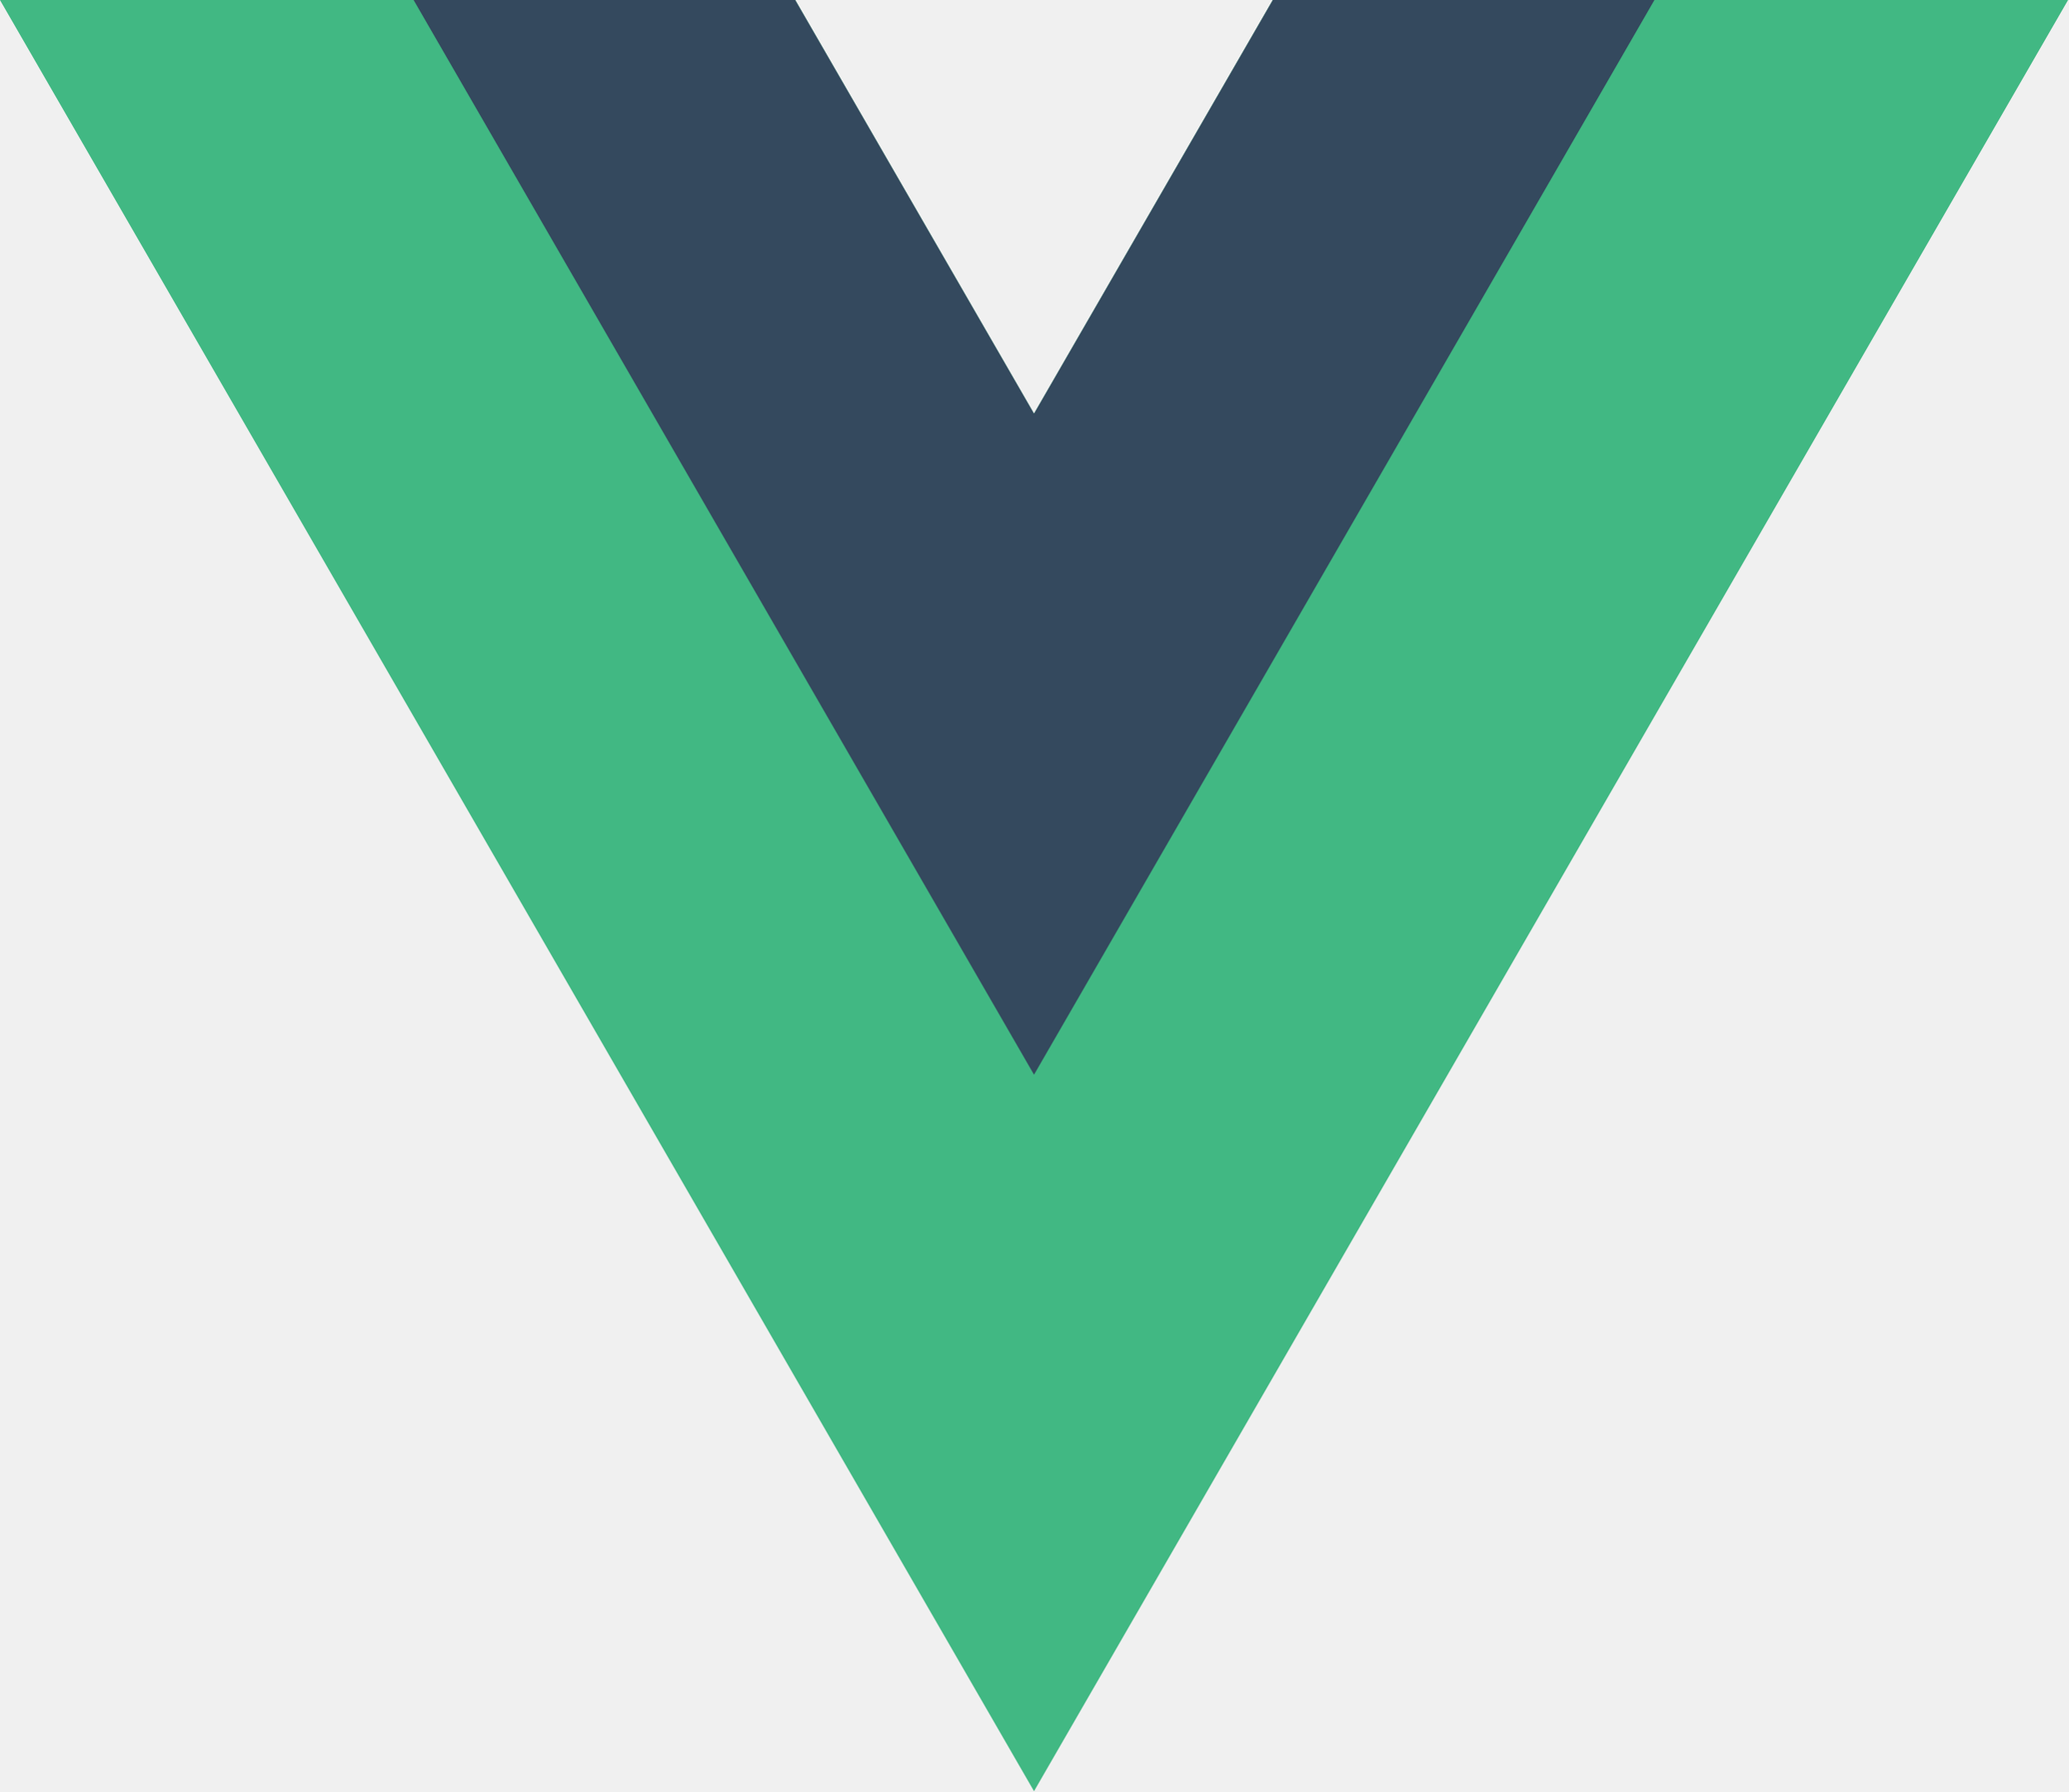
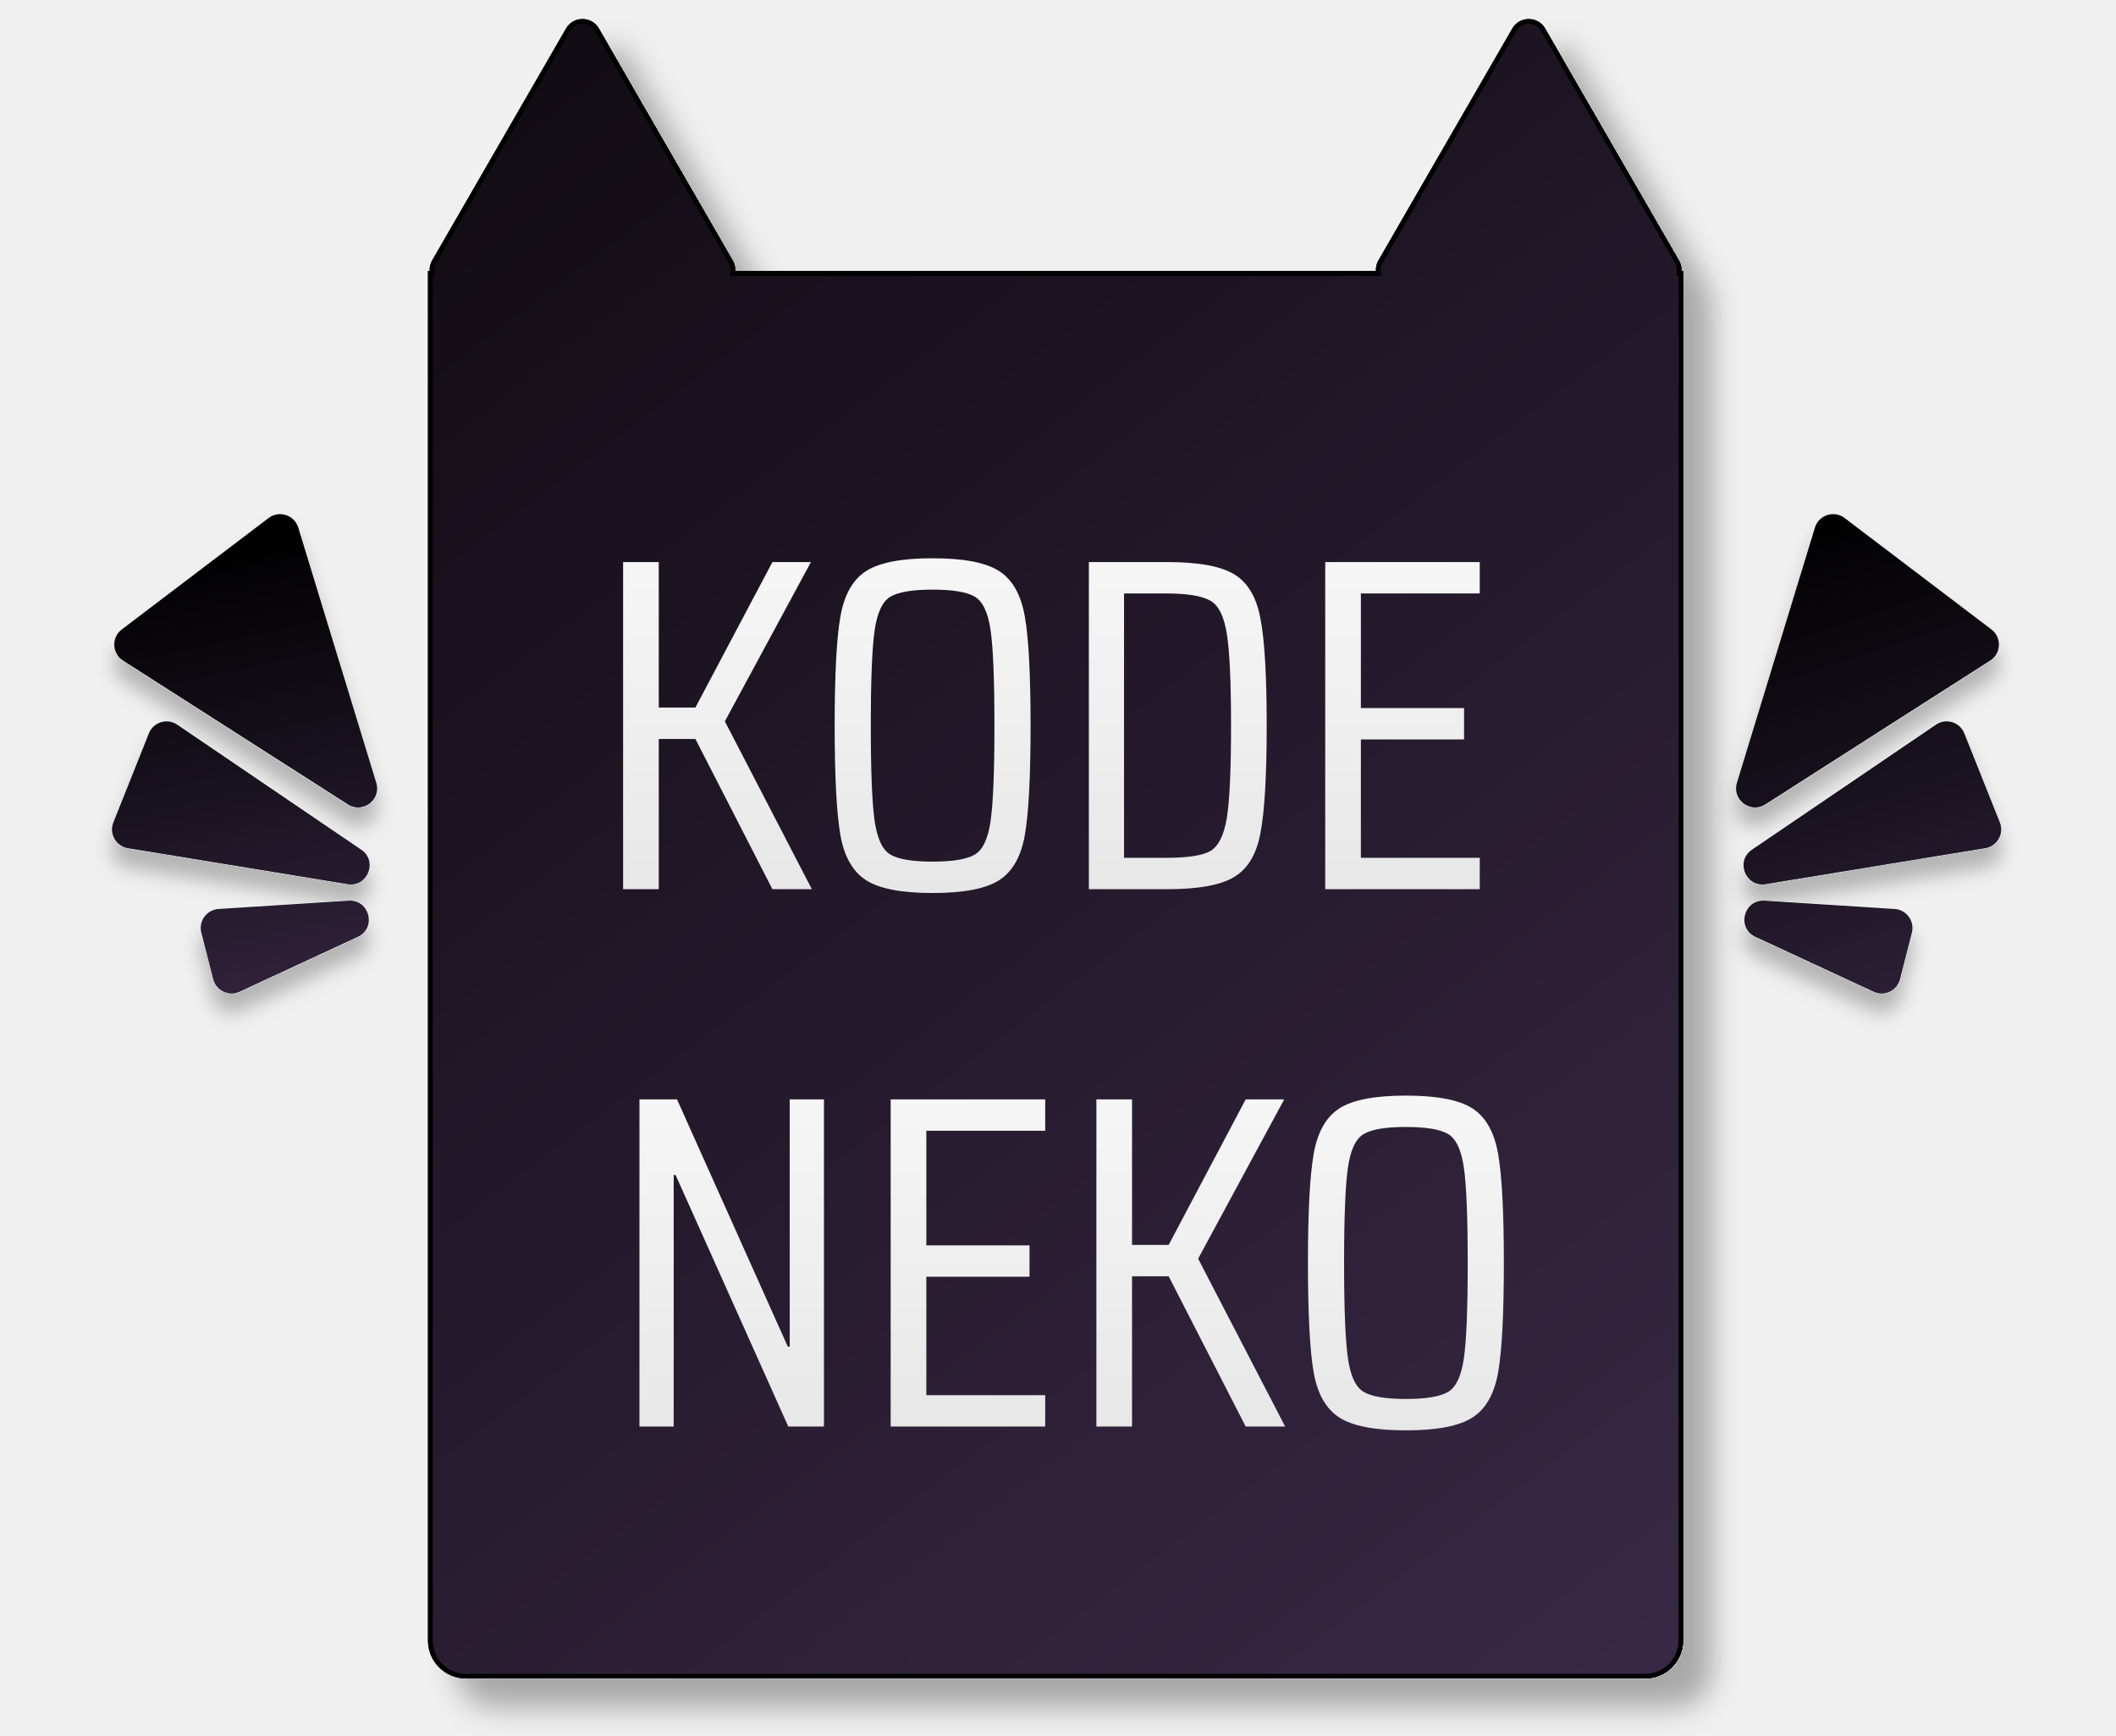
- <svg xmlns="http://www.w3.org/2000/svg" viewBox="0 0 261.76 226.69">
-   <path d="M161.096.001l-30.225 52.351L100.647.001H-.005l130.877 226.688L261.749.001z" fill="#41b883" />
-   <path d="M161.096.001l-30.225 52.351L100.647.001H52.346l78.526 136.01L209.398.001z" fill="#34495e" />
+ <svg xmlns="http://www.w3.org/2000/svg" width="445" height="365" viewBox="0 0 445 365" fill="none">
+   <g filter="url(#filter0_d_2_43)">
+     <mask id="path-1-inside-1_2_43" fill="white">
+       <path fill-rule="evenodd" clip-rule="evenodd" d="M119.036 6C120.575 3.333 124.424 3.333 125.964 6L154.11 54.75C154.53 55.477 154.692 56.255 154.643 57H289.357C289.308 56.255 289.47 55.477 289.89 54.75L318.036 6C319.576 3.333 323.424 3.333 324.964 6L353.11 54.75C353.53 55.477 353.692 56.255 353.643 57H354V345C354 349.418 350.418 353 346 353H98C93.582 353 90 349.418 90 345V57H90.357C90.308 56.255 90.47 55.477 90.89 54.75L119.036 6Z" />
+     </mask>
+     <path fill-rule="evenodd" clip-rule="evenodd" d="M119.036 6C120.575 3.333 124.424 3.333 125.964 6L154.11 54.75C154.53 55.477 154.692 56.255 154.643 57H289.357C289.308 56.255 289.47 55.477 289.89 54.75L318.036 6C319.576 3.333 323.424 3.333 324.964 6L353.11 54.75C353.53 55.477 353.692 56.255 353.643 57H354V345C354 349.418 350.418 353 346 353H98C93.582 353 90 349.418 90 345V57H90.357C90.308 56.255 90.47 55.477 90.89 54.75L119.036 6Z" fill="url(#paint0_linear_2_43)" />
+     <path d="M125.964 6L126.83 5.5L126.83 5.5L125.964 6ZM119.036 6L119.902 6.5L119.902 6.5L119.036 6ZM154.11 54.75L154.976 54.25L154.976 54.25L154.11 54.75ZM154.643 57L153.646 56.935L153.576 58H154.643V57ZM289.357 57V58H290.424L290.354 56.935L289.357 57ZM289.89 54.75L290.756 55.25L290.756 55.25L289.89 54.75ZM318.036 6L317.17 5.5L317.17 5.5L318.036 6ZM324.964 6L325.83 5.5L325.83 5.5L324.964 6ZM353.11 54.75L352.244 55.25L352.244 55.25L353.11 54.75ZM353.643 57L352.646 56.935L352.576 58H353.643V57ZM354 57H355V56H354V57ZM90 57V56H89V57H90ZM90.357 57V58H91.424L91.354 56.935L90.357 57ZM90.89 54.75L91.756 55.25L91.756 55.25L90.89 54.75ZM126.83 5.5C124.906 2.167 120.094 2.167 118.17 5.5L119.902 6.5C121.057 4.5 123.943 4.5 125.098 6.5L126.83 5.5ZM154.976 54.25L126.83 5.5L125.098 6.5L153.244 55.25L154.976 54.25ZM155.641 57.065C155.703 56.127 155.497 55.153 154.976 54.25L153.244 55.25C153.563 55.802 153.682 56.382 153.646 56.935L155.641 57.065ZM289.357 56H154.643V58H289.357V56ZM290.354 56.935C290.318 56.382 290.437 55.802 290.756 55.25L289.024 54.25C288.503 55.153 288.297 56.127 288.359 57.065L290.354 56.935ZM290.756 55.25L318.902 6.5L317.17 5.5L289.024 54.25L290.756 55.25ZM318.902 6.5C320.057 4.5 322.943 4.5 324.098 6.5L325.83 5.5C323.906 2.167 319.094 2.167 317.17 5.5L318.902 6.5ZM324.098 6.5L352.244 55.25L353.976 54.25L325.83 5.5L324.098 6.5ZM352.244 55.25C352.563 55.802 352.682 56.382 352.646 56.935L354.641 57.065C354.703 56.127 354.497 55.153 353.976 54.25L352.244 55.25ZM354 56H353.643V58H354V56ZM355 345V57H353V345H355ZM346 354C350.971 354 355 349.971 355 345H353C353 348.866 349.866 352 346 352V354ZM98 354H346V352H98V354ZM89 345C89 349.971 93.029 354 98 354V352C94.134 352 91 348.866 91 345H89ZM89 57V345H91V57H89ZM90.357 56H90V58H90.357V56ZM90.024 54.25C89.503 55.153 89.297 56.127 89.359 57.065L91.354 56.935C91.318 56.382 91.437 55.802 91.756 55.25L90.024 54.25ZM118.17 5.5L90.024 54.25L91.756 55.25L119.902 6.5L118.17 5.5Z" fill="black" mask="url(#path-1-inside-1_2_43)" />
+   </g>
+   <path d="M162.441 187L146.241 155.4H138.541V187H131.041V118.2H138.541V148.8H146.241L162.441 118.2H170.541L152.441 151.7L170.741 187H162.441ZM196.132 187.8C189.599 187.8 184.932 186.9 182.132 185.1C179.332 183.3 177.532 180.133 176.732 175.6C175.932 171 175.532 163.333 175.532 152.6C175.532 141.867 175.932 134.233 176.732 129.7C177.532 125.1 179.332 121.9 182.132 120.1C184.932 118.3 189.599 117.4 196.132 117.4C202.666 117.4 207.332 118.3 210.132 120.1C212.932 121.9 214.732 125.1 215.532 129.7C216.332 134.233 216.732 141.867 216.732 152.6C216.732 163.333 216.332 171 215.532 175.6C214.732 180.133 212.932 183.3 210.132 185.1C207.332 186.9 202.666 187.8 196.132 187.8ZM196.132 181.2C200.399 181.2 203.366 180.7 205.032 179.7C206.699 178.7 207.799 176.333 208.332 172.6C208.866 168.867 209.132 162.2 209.132 152.6C209.132 143 208.866 136.333 208.332 132.6C207.799 128.867 206.699 126.5 205.032 125.5C203.366 124.5 200.399 124 196.132 124C191.866 124 188.899 124.5 187.232 125.5C185.566 126.5 184.466 128.867 183.932 132.6C183.399 136.333 183.132 143 183.132 152.6C183.132 162.2 183.399 168.867 183.932 172.6C184.466 176.333 185.566 178.7 187.232 179.7C188.899 180.7 191.866 181.2 196.132 181.2ZM228.99 118.2H245.39C252.057 118.2 256.79 119.067 259.59 120.8C262.457 122.533 264.29 125.667 265.09 130.2C265.957 134.667 266.39 142.133 266.39 152.6C266.39 163.067 265.957 170.567 265.09 175.1C264.29 179.567 262.457 182.667 259.59 184.4C256.79 186.133 252.057 187 245.39 187H228.99V118.2ZM245.09 180.4C249.69 180.4 252.824 179.933 254.49 179C256.224 178 257.39 175.7 257.99 172.1C258.59 168.5 258.89 162 258.89 152.6C258.89 143.267 258.59 136.8 257.99 133.2C257.39 129.533 256.224 127.233 254.49 126.3C252.757 125.3 249.624 124.8 245.09 124.8H236.39V180.4H245.09ZM278.697 187V118.2H311.197V124.8H286.197V148.9H307.897V155.5H286.197V180.4H311.197V187H278.697Z" fill="url(#paint1_linear_2_43)" />
+   <path d="M165.779 300L142.079 247.1H141.679V300H134.479V231.2H142.379L165.679 283.2H166.079V231.2H173.279V300H165.779ZM187.311 300V231.2H219.811V237.8H194.811V261.9H216.511V268.5H194.811V293.4H219.811V300H187.311ZM261.972 300L245.772 268.4H238.072V300H230.572V231.2H238.072V261.8H245.772L261.972 231.2H270.072L251.972 264.7L270.272 300H261.972ZM295.664 300.8C289.13 300.8 284.464 299.9 281.664 298.1C278.864 296.3 277.064 293.133 276.264 288.6C275.464 284 275.064 276.333 275.064 265.6C275.064 254.867 275.464 247.233 276.264 242.7C277.064 238.1 278.864 234.9 281.664 233.1C284.464 231.3 289.13 230.4 295.664 230.4C302.197 230.4 306.864 231.3 309.664 233.1C312.464 234.9 314.264 238.1 315.064 242.7C315.864 247.233 316.264 254.867 316.264 265.6C316.264 276.333 315.864 284 315.064 288.6C314.264 293.133 312.464 296.3 309.664 298.1C306.864 299.9 302.197 300.8 295.664 300.8ZM295.664 294.2C299.93 294.2 302.897 293.7 304.564 292.7C306.23 291.7 307.33 289.333 307.864 285.6C308.397 281.867 308.664 275.2 308.664 265.6C308.664 256 308.397 249.333 307.864 245.6C307.33 241.867 306.23 239.5 304.564 238.5C302.897 237.5 299.93 237 295.664 237C291.397 237 288.43 237.5 286.764 238.5C285.097 239.5 283.997 241.867 283.464 245.6C282.93 249.333 282.664 256 282.664 265.6C282.664 275.2 282.93 281.867 283.464 285.6C283.997 289.333 285.097 291.7 286.764 292.7C288.43 293.7 291.397 294.2 295.664 294.2Z" fill="url(#paint2_linear_2_43)" />
+   <g filter="url(#filter1_d_2_43)">
+     <path fill-rule="evenodd" clip-rule="evenodd" d="M371.258 169.163C368.124 171.167 364.19 168.182 365.277 164.624L381.68 110.954C382.493 108.294 385.707 107.255 387.923 108.937L418.799 132.371C421.015 134.053 420.88 137.428 418.536 138.927L371.258 169.163ZM371.331 185.947C367.103 186.64 364.892 181.099 368.436 178.691L407.136 152.394C409.25 150.957 412.152 151.845 413.099 154.22L420.573 172.951C421.52 175.325 420.027 177.967 417.504 178.381L371.331 185.947ZM371.11 189.407C366.693 189.124 365.155 195.163 369.17 197.027L394.022 208.563C396.293 209.618 398.964 208.349 399.582 205.922L402.073 196.14C402.691 193.713 400.952 191.321 398.453 191.161L371.11 189.407Z" fill="url(#paint3_linear_2_43)" />
+   </g>
+   <g filter="url(#filter2_d_2_43)">
+     <path fill-rule="evenodd" clip-rule="evenodd" d="M73.154 169.163C76.288 171.167 80.222 168.182 79.134 164.624L62.732 110.954C61.919 108.294 58.705 107.255 56.488 108.937L25.613 132.371C23.396 134.053 23.532 137.428 25.876 138.927L73.154 169.163ZM73.08 185.947C77.309 186.64 79.519 181.099 75.975 178.691L37.276 152.394C35.161 150.957 32.26 151.845 31.312 154.22L23.839 172.951C22.891 175.325 24.384 177.967 26.907 178.381L73.08 185.947ZM73.302 189.407C77.719 189.124 79.257 195.163 75.242 197.027L50.39 208.563C48.118 209.618 45.447 208.349 44.829 205.922L42.338 196.14C41.72 193.713 43.459 191.321 45.959 191.161L73.302 189.407Z" fill="url(#paint4_linear_2_43)" />
+   </g>
+   <defs>
+     <filter id="filter0_d_2_43" x="90" y="4" width="276" height="361" filterUnits="userSpaceOnUse" color-interpolation-filters="sRGB">
+       <feFlood flood-opacity="0" result="BackgroundImageFix" />
+       <feColorMatrix in="SourceAlpha" type="matrix" values="0 0 0 0 0 0 0 0 0 0 0 0 0 0 0 0 0 0 127 0" result="hardAlpha" />
+       <feOffset dx="6" dy="6" />
+       <feGaussianBlur stdDeviation="3" />
+       <feComposite in2="hardAlpha" operator="out" />
+       <feColorMatrix type="matrix" values="0 0 0 0 0 0 0 0 0 0 0 0 0 0 0 0 0 0 0.3 0" />
+       <feBlend mode="normal" in2="BackgroundImageFix" result="effect1_dropShadow_2_43" />
+       <feBlend mode="normal" in="SourceGraphic" in2="effect1_dropShadow_2_43" result="shape" />
+     </filter>
+     <filter id="filter1_d_2_43" x="361.093" y="108.121" width="63.767" height="108.816" filterUnits="userSpaceOnUse" color-interpolation-filters="sRGB">
+       <feFlood flood-opacity="0" result="BackgroundImageFix" />
+       <feColorMatrix in="SourceAlpha" type="matrix" values="0 0 0 0 0 0 0 0 0 0 0 0 0 0 0 0 0 0 127 0" result="hardAlpha" />
+       <feOffset dy="4" />
+       <feGaussianBlur stdDeviation="2" />
+       <feComposite in2="hardAlpha" operator="out" />
+       <feColorMatrix type="matrix" values="0 0 0 0 0 0 0 0 0 0 0 0 0 0 0 0 0 0 0.25 0" />
+       <feBlend mode="normal" in2="BackgroundImageFix" result="effect1_dropShadow_2_43" />
+       <feBlend mode="normal" in="SourceGraphic" in2="effect1_dropShadow_2_43" result="shape" />
+     </filter>
+     <filter id="filter2_d_2_43" x="19.552" y="108.121" width="63.767" height="108.816" filterUnits="userSpaceOnUse" color-interpolation-filters="sRGB">
+       <feFlood flood-opacity="0" result="BackgroundImageFix" />
+       <feColorMatrix in="SourceAlpha" type="matrix" values="0 0 0 0 0 0 0 0 0 0 0 0 0 0 0 0 0 0 127 0" result="hardAlpha" />
+       <feOffset dy="4" />
+       <feGaussianBlur stdDeviation="2" />
+       <feComposite in2="hardAlpha" operator="out" />
+       <feColorMatrix type="matrix" values="0 0 0 0 0 0 0 0 0 0 0 0 0 0 0 0 0 0 0.25 0" />
+       <feBlend mode="normal" in2="BackgroundImageFix" result="effect1_dropShadow_2_43" />
+       <feBlend mode="normal" in="SourceGraphic" in2="effect1_dropShadow_2_43" result="shape" />
+     </filter>
+     <linearGradient id="paint0_linear_2_43" x1="103.5" y1="25" x2="347.5" y2="348.5" gradientUnits="userSpaceOnUse">
+       <stop stop-color="#120C14" />
+       <stop offset="0" stop-color="#120C14" />
+       <stop offset="1" stop-color="#382845" />
+     </linearGradient>
+     <linearGradient id="paint1_linear_2_43" x1="219.5" y1="74" x2="219.5" y2="222" gradientUnits="userSpaceOnUse">
+       <stop stop-color="white" />
+       <stop offset="1" stop-color="#E0E0E0" />
+     </linearGradient>
+     <linearGradient id="paint2_linear_2_43" x1="224.5" y1="187" x2="224.5" y2="335" gradientUnits="userSpaceOnUse">
+       <stop stop-color="white" />
+       <stop offset="1" stop-color="#E0E0E0" />
+     </linearGradient>
+     <linearGradient id="paint3_linear_2_43" x1="383" y1="108" x2="424" y2="231.5" gradientUnits="userSpaceOnUse">
+       <stop />
+       <stop offset="0" />
+       <stop offset="1" stop-color="#382845" />
+     </linearGradient>
+     <linearGradient id="paint4_linear_2_43" x1="58" y1="112" x2="81.804" y2="220.86" gradientUnits="userSpaceOnUse">
+       <stop />
+       <stop offset="0" />
+       <stop offset="1" stop-color="#382845" />
+     </linearGradient>
+   </defs>
</svg>
